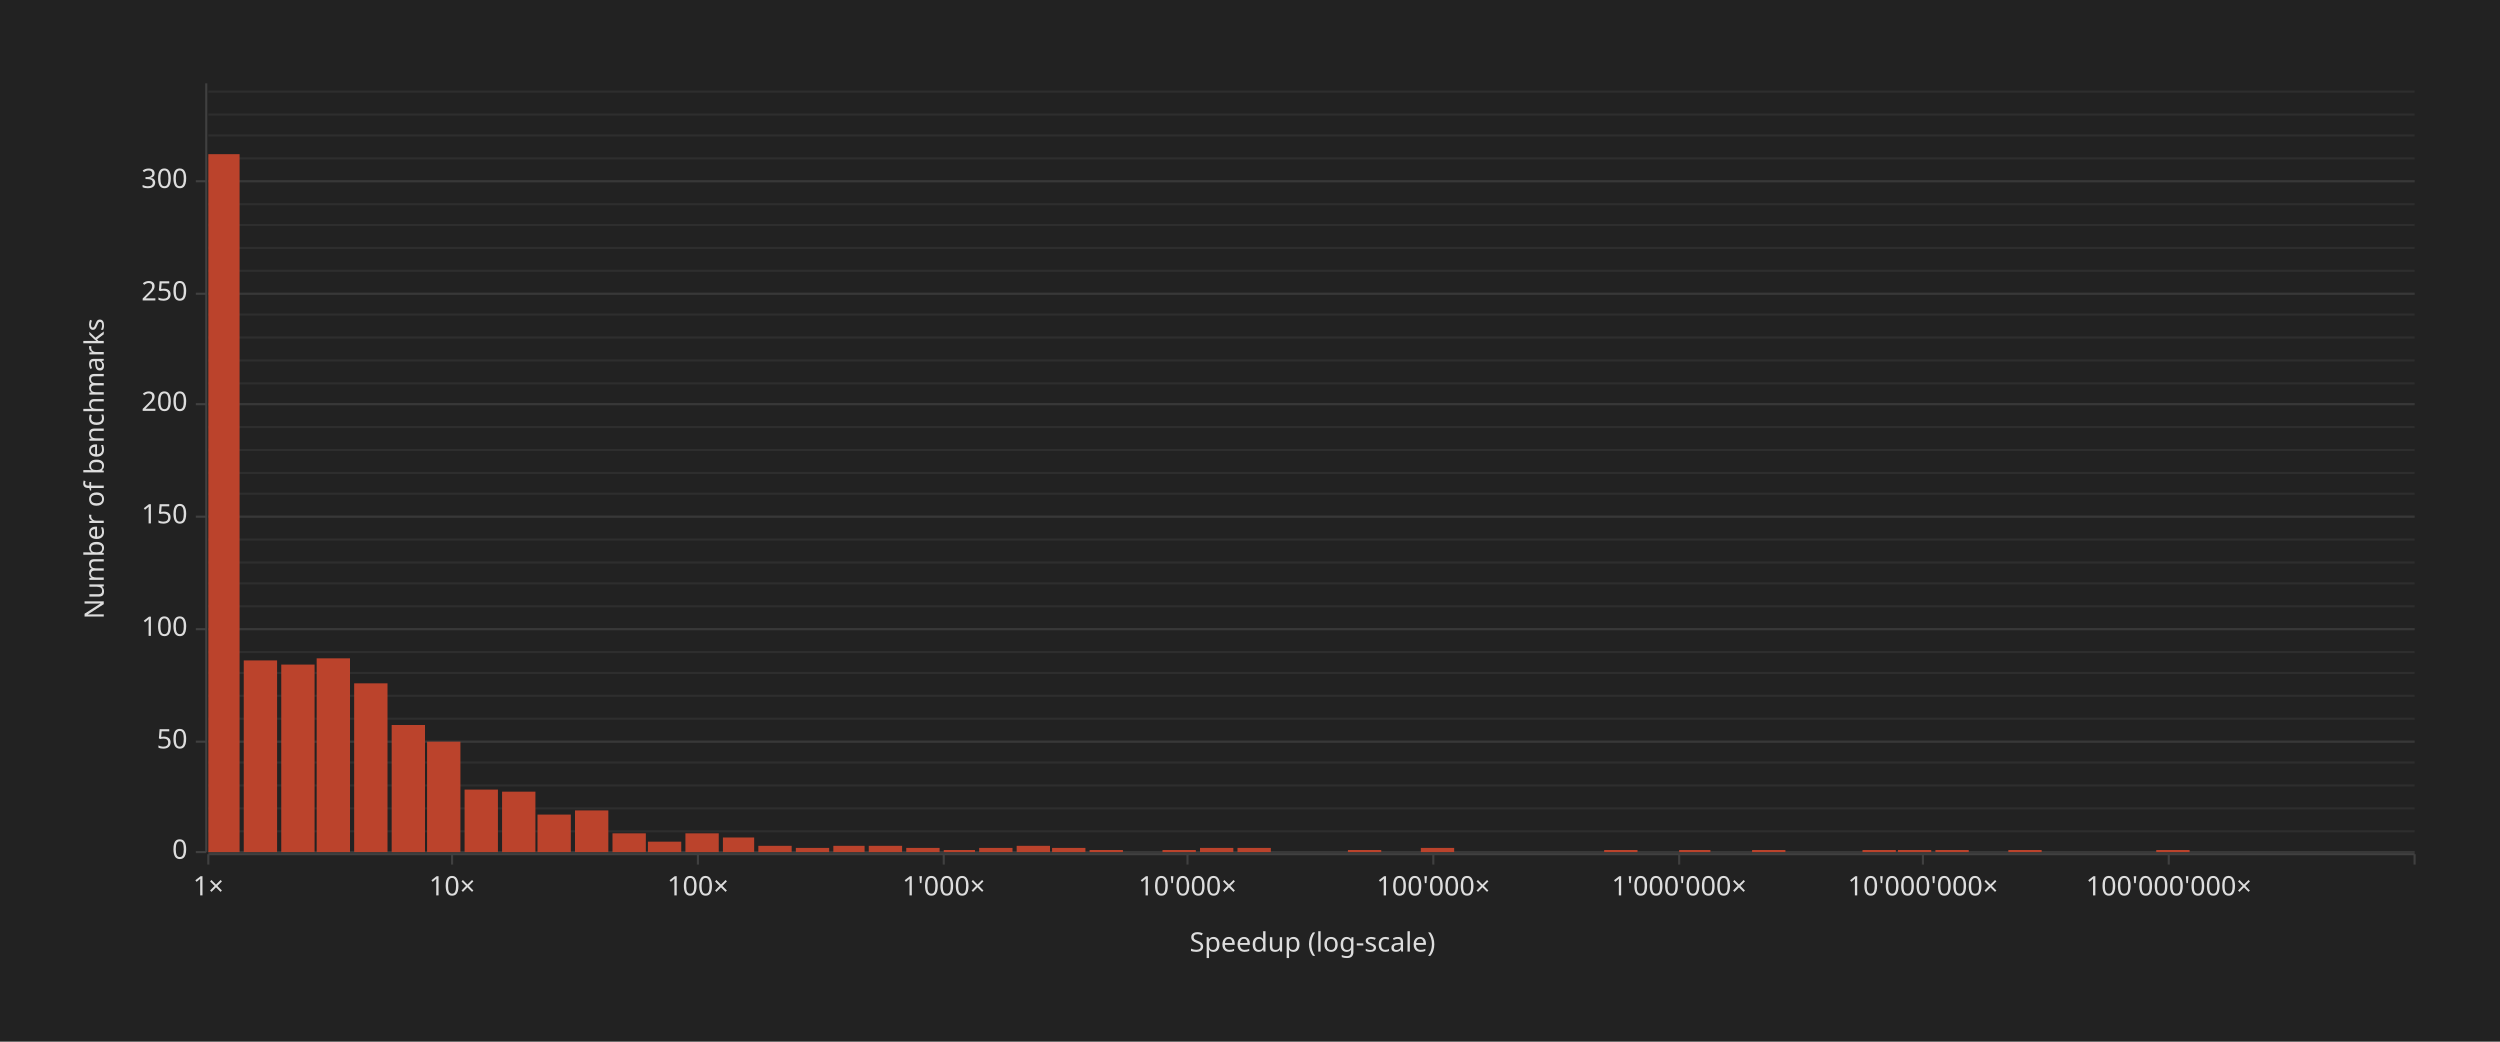
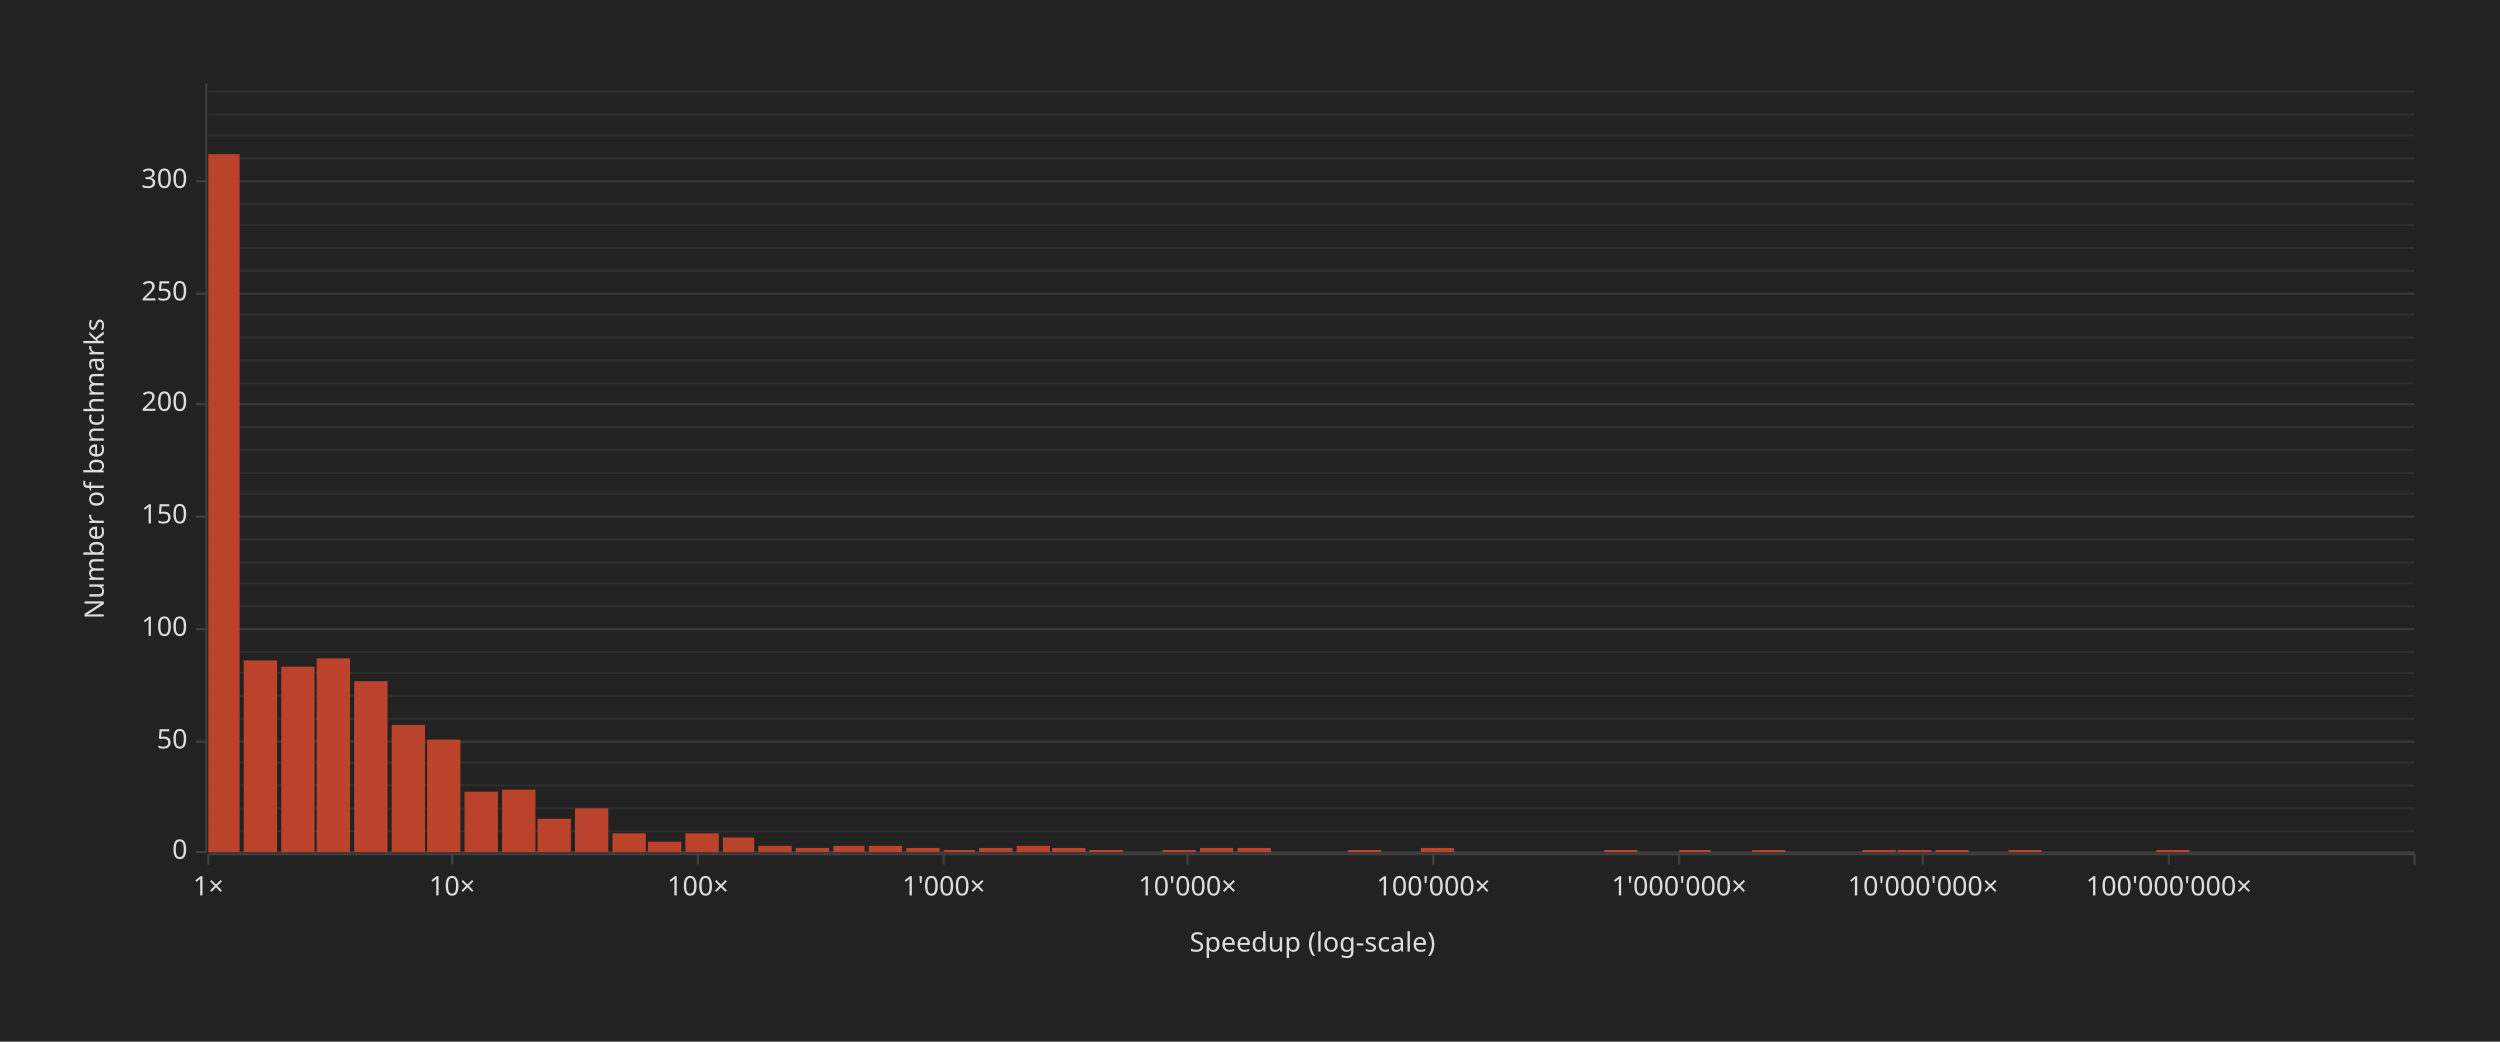
<svg xmlns="http://www.w3.org/2000/svg" width="1200" height="500" viewBox="0 0 1200 500">
  <rect x="0" y="0" width="1200" height="500" opacity="1" fill="#222222" stroke="none" />
  <line opacity="0.4" stroke="#404040" stroke-width="1" x1="100" y1="409" x2="1159" y2="409" />
  <line opacity="0.4" stroke="#404040" stroke-width="1" x1="100" y1="399" x2="1159" y2="399" />
  <line opacity="0.4" stroke="#404040" stroke-width="1" x1="100" y1="388" x2="1159" y2="388" />
  <line opacity="0.4" stroke="#404040" stroke-width="1" x1="100" y1="377" x2="1159" y2="377" />
  <line opacity="0.4" stroke="#404040" stroke-width="1" x1="100" y1="366" x2="1159" y2="366" />
  <line opacity="0.4" stroke="#404040" stroke-width="1" x1="100" y1="356" x2="1159" y2="356" />
  <line opacity="0.4" stroke="#404040" stroke-width="1" x1="100" y1="345" x2="1159" y2="345" />
  <line opacity="0.4" stroke="#404040" stroke-width="1" x1="100" y1="334" x2="1159" y2="334" />
  <line opacity="0.4" stroke="#404040" stroke-width="1" x1="100" y1="323" x2="1159" y2="323" />
  <line opacity="0.4" stroke="#404040" stroke-width="1" x1="100" y1="313" x2="1159" y2="313" />
  <line opacity="0.4" stroke="#404040" stroke-width="1" x1="100" y1="302" x2="1159" y2="302" />
  <line opacity="0.4" stroke="#404040" stroke-width="1" x1="100" y1="291" x2="1159" y2="291" />
  <line opacity="0.4" stroke="#404040" stroke-width="1" x1="100" y1="280" x2="1159" y2="280" />
  <line opacity="0.4" stroke="#404040" stroke-width="1" x1="100" y1="270" x2="1159" y2="270" />
  <line opacity="0.4" stroke="#404040" stroke-width="1" x1="100" y1="259" x2="1159" y2="259" />
  <line opacity="0.4" stroke="#404040" stroke-width="1" x1="100" y1="248" x2="1159" y2="248" />
  <line opacity="0.4" stroke="#404040" stroke-width="1" x1="100" y1="237" x2="1159" y2="237" />
  <line opacity="0.4" stroke="#404040" stroke-width="1" x1="100" y1="227" x2="1159" y2="227" />
  <line opacity="0.4" stroke="#404040" stroke-width="1" x1="100" y1="216" x2="1159" y2="216" />
  <line opacity="0.4" stroke="#404040" stroke-width="1" x1="100" y1="205" x2="1159" y2="205" />
  <line opacity="0.4" stroke="#404040" stroke-width="1" x1="100" y1="194" x2="1159" y2="194" />
  <line opacity="0.4" stroke="#404040" stroke-width="1" x1="100" y1="184" x2="1159" y2="184" />
  <line opacity="0.4" stroke="#404040" stroke-width="1" x1="100" y1="173" x2="1159" y2="173" />
  <line opacity="0.4" stroke="#404040" stroke-width="1" x1="100" y1="162" x2="1159" y2="162" />
  <line opacity="0.4" stroke="#404040" stroke-width="1" x1="100" y1="151" x2="1159" y2="151" />
  <line opacity="0.4" stroke="#404040" stroke-width="1" x1="100" y1="141" x2="1159" y2="141" />
  <line opacity="0.4" stroke="#404040" stroke-width="1" x1="100" y1="130" x2="1159" y2="130" />
  <line opacity="0.4" stroke="#404040" stroke-width="1" x1="100" y1="119" x2="1159" y2="119" />
  <line opacity="0.4" stroke="#404040" stroke-width="1" x1="100" y1="108" x2="1159" y2="108" />
  <line opacity="0.4" stroke="#404040" stroke-width="1" x1="100" y1="98" x2="1159" y2="98" />
  <line opacity="0.4" stroke="#404040" stroke-width="1" x1="100" y1="87" x2="1159" y2="87" />
  <line opacity="0.4" stroke="#404040" stroke-width="1" x1="100" y1="76" x2="1159" y2="76" />
  <line opacity="0.4" stroke="#404040" stroke-width="1" x1="100" y1="65" x2="1159" y2="65" />
  <line opacity="0.4" stroke="#404040" stroke-width="1" x1="100" y1="55" x2="1159" y2="55" />
  <line opacity="0.4" stroke="#404040" stroke-width="1" x1="100" y1="44" x2="1159" y2="44" />
  <text x="40" y="225" dy="0.76em" text-anchor="middle" font-family="FiraCode" font-size="12.903" opacity="1" fill="#DDDDDD" transform="rotate(270, 40, 225)">
Number of benchmarks
</text>
  <text x="630" y="460" dy="-0.5ex" text-anchor="middle" font-family="FiraCode" font-size="12.903" opacity="1" fill="#DDDDDD">
Speedup (log-scale)
</text>
  <line opacity="0.6" stroke="#404040" stroke-width="1" x1="100" y1="409" x2="1159" y2="409" />
  <line opacity="0.6" stroke="#404040" stroke-width="1" x1="100" y1="356" x2="1159" y2="356" />
  <line opacity="0.6" stroke="#404040" stroke-width="1" x1="100" y1="302" x2="1159" y2="302" />
  <line opacity="0.6" stroke="#404040" stroke-width="1" x1="100" y1="248" x2="1159" y2="248" />
  <line opacity="0.6" stroke="#404040" stroke-width="1" x1="100" y1="194" x2="1159" y2="194" />
  <line opacity="0.6" stroke="#404040" stroke-width="1" x1="100" y1="141" x2="1159" y2="141" />
  <line opacity="0.6" stroke="#404040" stroke-width="1" x1="100" y1="87" x2="1159" y2="87" />
  <polyline fill="none" opacity="1" stroke="#404040" stroke-width="1" points="99,40 99,409 " />
  <text x="90" y="409" dy="0.5ex" text-anchor="end" font-family="FiraCode" font-size="12.903" opacity="1" fill="#DDDDDD">
0
</text>
  <polyline fill="none" opacity="1" stroke="#404040" stroke-width="1" points="94,409 99,409 " />
  <text x="90" y="356" dy="0.5ex" text-anchor="end" font-family="FiraCode" font-size="12.903" opacity="1" fill="#DDDDDD">
50
</text>
  <polyline fill="none" opacity="1" stroke="#404040" stroke-width="1" points="94,356 99,356 " />
  <text x="90" y="302" dy="0.5ex" text-anchor="end" font-family="FiraCode" font-size="12.903" opacity="1" fill="#DDDDDD">
100
</text>
  <polyline fill="none" opacity="1" stroke="#404040" stroke-width="1" points="94,302 99,302 " />
  <text x="90" y="248" dy="0.5ex" text-anchor="end" font-family="FiraCode" font-size="12.903" opacity="1" fill="#DDDDDD">
150
</text>
  <polyline fill="none" opacity="1" stroke="#404040" stroke-width="1" points="94,248 99,248 " />
  <text x="90" y="194" dy="0.5ex" text-anchor="end" font-family="FiraCode" font-size="12.903" opacity="1" fill="#DDDDDD">
200
</text>
  <polyline fill="none" opacity="1" stroke="#404040" stroke-width="1" points="94,194 99,194 " />
  <text x="90" y="141" dy="0.5ex" text-anchor="end" font-family="FiraCode" font-size="12.903" opacity="1" fill="#DDDDDD">
250
</text>
  <polyline fill="none" opacity="1" stroke="#404040" stroke-width="1" points="94,141 99,141 " />
  <text x="90" y="87" dy="0.5ex" text-anchor="end" font-family="FiraCode" font-size="12.903" opacity="1" fill="#DDDDDD">
300
</text>
  <polyline fill="none" opacity="1" stroke="#404040" stroke-width="1" points="94,87 99,87 " />
  <polyline fill="none" opacity="1" stroke="#404040" stroke-width="1" points="100,410 1159,410 " />
  <text x="100" y="420" dy="0.76em" text-anchor="middle" font-family="FiraCode" font-size="12.903" opacity="1" fill="#DDDDDD">
1×
</text>
  <polyline fill="none" opacity="1" stroke="#404040" stroke-width="1" points="100,410 100,415 " />
  <text x="217" y="420" dy="0.76em" text-anchor="middle" font-family="FiraCode" font-size="12.903" opacity="1" fill="#DDDDDD">
10×
</text>
  <polyline fill="none" opacity="1" stroke="#404040" stroke-width="1" points="217,410 217,415 " />
  <text x="335" y="420" dy="0.76em" text-anchor="middle" font-family="FiraCode" font-size="12.903" opacity="1" fill="#DDDDDD">
100×
</text>
  <polyline fill="none" opacity="1" stroke="#404040" stroke-width="1" points="335,410 335,415 " />
  <text x="453" y="420" dy="0.76em" text-anchor="middle" font-family="FiraCode" font-size="12.903" opacity="1" fill="#DDDDDD">
1'000×
</text>
  <polyline fill="none" opacity="1" stroke="#404040" stroke-width="1" points="453,410 453,415 " />
  <text x="570" y="420" dy="0.76em" text-anchor="middle" font-family="FiraCode" font-size="12.903" opacity="1" fill="#DDDDDD">
10'000×
</text>
  <polyline fill="none" opacity="1" stroke="#404040" stroke-width="1" points="570,410 570,415 " />
  <text x="688" y="420" dy="0.76em" text-anchor="middle" font-family="FiraCode" font-size="12.903" opacity="1" fill="#DDDDDD">
100'000×
</text>
  <polyline fill="none" opacity="1" stroke="#404040" stroke-width="1" points="688,410 688,415 " />
  <text x="806" y="420" dy="0.76em" text-anchor="middle" font-family="FiraCode" font-size="12.903" opacity="1" fill="#DDDDDD">
1'000'000×
</text>
  <polyline fill="none" opacity="1" stroke="#404040" stroke-width="1" points="806,410 806,415 " />
  <text x="923" y="420" dy="0.76em" text-anchor="middle" font-family="FiraCode" font-size="12.903" opacity="1" fill="#DDDDDD">
10'000'000×
</text>
  <polyline fill="none" opacity="1" stroke="#404040" stroke-width="1" points="923,410 923,415 " />
  <text x="1041" y="420" dy="0.76em" text-anchor="middle" font-family="FiraCode" font-size="12.903" opacity="1" fill="#DDDDDD">
100'000'000×
</text>
  <polyline fill="none" opacity="1" stroke="#404040" stroke-width="1" points="1041,410 1041,415 " />
  <text x="1159" y="420" dy="0.76em" text-anchor="middle" font-family="FiraCode" font-size="12.903" opacity="1" fill="#DDDDDD">

</text>
  <polyline fill="none" opacity="1" stroke="#404040" stroke-width="1" points="1159,410 1159,415 " />
  <rect x="100" y="74" width="15" height="335" opacity="1" fill="#BB432C" stroke="none" />
  <rect x="117" y="317" width="16" height="92" opacity="1" fill="#BB432C" stroke="none" />
-   <rect x="135" y="319" width="16" height="90" opacity="1" fill="#BB432C" stroke="none" />
+   <rect x="135" y="320" width="16" height="89" opacity="1" fill="#BB432C" stroke="none" />
  <rect x="152" y="316" width="16" height="93" opacity="1" fill="#BB432C" stroke="none" />
-   <rect x="170" y="328" width="16" height="81" opacity="1" fill="#BB432C" stroke="none" />
+   <rect x="170" y="327" width="16" height="82" opacity="1" fill="#BB432C" stroke="none" />
  <rect x="188" y="348" width="16" height="61" opacity="1" fill="#BB432C" stroke="none" />
-   <rect x="205" y="356" width="16" height="53" opacity="1" fill="#BB432C" stroke="none" />
-   <rect x="223" y="379" width="16" height="30" opacity="1" fill="#BB432C" stroke="none" />
-   <rect x="241" y="380" width="16" height="29" opacity="1" fill="#BB432C" stroke="none" />
-   <rect x="258" y="391" width="16" height="18" opacity="1" fill="#BB432C" stroke="none" />
-   <rect x="276" y="389" width="16" height="20" opacity="1" fill="#BB432C" stroke="none" />
+   <rect x="205" y="355" width="16" height="54" opacity="1" fill="#BB432C" stroke="none" />
+   <rect x="223" y="380" width="16" height="29" opacity="1" fill="#BB432C" stroke="none" />
+   <rect x="241" y="379" width="16" height="30" opacity="1" fill="#BB432C" stroke="none" />
+   <rect x="258" y="393" width="16" height="16" opacity="1" fill="#BB432C" stroke="none" />
+   <rect x="276" y="388" width="16" height="21" opacity="1" fill="#BB432C" stroke="none" />
  <rect x="294" y="400" width="16" height="9" opacity="1" fill="#BB432C" stroke="none" />
  <rect x="311" y="404" width="16" height="5" opacity="1" fill="#BB432C" stroke="none" />
  <rect x="329" y="400" width="16" height="9" opacity="1" fill="#BB432C" stroke="none" />
  <rect x="347" y="402" width="15" height="7" opacity="1" fill="#BB432C" stroke="none" />
  <rect x="364" y="406" width="16" height="3" opacity="1" fill="#BB432C" stroke="none" />
  <rect x="382" y="407" width="16" height="2" opacity="1" fill="#BB432C" stroke="none" />
  <rect x="400" y="406" width="15" height="3" opacity="1" fill="#BB432C" stroke="none" />
  <rect x="417" y="406" width="16" height="3" opacity="1" fill="#BB432C" stroke="none" />
  <rect x="435" y="407" width="16" height="2" opacity="1" fill="#BB432C" stroke="none" />
  <rect x="453" y="408" width="15" height="1" opacity="1" fill="#BB432C" stroke="none" />
  <rect x="470" y="407" width="16" height="2" opacity="1" fill="#BB432C" stroke="none" />
  <rect x="488" y="406" width="16" height="3" opacity="1" fill="#BB432C" stroke="none" />
  <rect x="505" y="407" width="16" height="2" opacity="1" fill="#BB432C" stroke="none" />
  <rect x="523" y="408" width="16" height="1" opacity="1" fill="#BB432C" stroke="none" />
  <rect x="541" y="409" width="16" height="0" opacity="1" fill="#BB432C" stroke="none" />
  <rect x="558" y="408" width="16" height="1" opacity="1" fill="#BB432C" stroke="none" />
  <rect x="576" y="407" width="16" height="2" opacity="1" fill="#BB432C" stroke="none" />
  <rect x="594" y="407" width="16" height="2" opacity="1" fill="#BB432C" stroke="none" />
  <rect x="611" y="409" width="16" height="0" opacity="1" fill="#BB432C" stroke="none" />
  <rect x="629" y="409" width="16" height="0" opacity="1" fill="#BB432C" stroke="none" />
  <rect x="647" y="408" width="16" height="1" opacity="1" fill="#BB432C" stroke="none" />
  <rect x="664" y="409" width="16" height="0" opacity="1" fill="#BB432C" stroke="none" />
  <rect x="682" y="407" width="16" height="2" opacity="1" fill="#BB432C" stroke="none" />
  <rect x="700" y="409" width="15" height="0" opacity="1" fill="#BB432C" stroke="none" />
  <rect x="717" y="409" width="16" height="0" opacity="1" fill="#BB432C" stroke="none" />
  <rect x="735" y="409" width="16" height="0" opacity="1" fill="#BB432C" stroke="none" />
  <rect x="753" y="409" width="15" height="0" opacity="1" fill="#BB432C" stroke="none" />
  <rect x="770" y="408" width="16" height="1" opacity="1" fill="#BB432C" stroke="none" />
  <rect x="788" y="409" width="16" height="0" opacity="1" fill="#BB432C" stroke="none" />
  <rect x="806" y="408" width="15" height="1" opacity="1" fill="#BB432C" stroke="none" />
  <rect x="823" y="409" width="16" height="0" opacity="1" fill="#BB432C" stroke="none" />
  <rect x="841" y="408" width="16" height="1" opacity="1" fill="#BB432C" stroke="none" />
  <rect x="858" y="409" width="16" height="0" opacity="1" fill="#BB432C" stroke="none" />
  <rect x="876" y="409" width="16" height="0" opacity="1" fill="#BB432C" stroke="none" />
  <rect x="894" y="408" width="16" height="1" opacity="1" fill="#BB432C" stroke="none" />
  <rect x="911" y="408" width="16" height="1" opacity="1" fill="#BB432C" stroke="none" />
  <rect x="929" y="408" width="16" height="1" opacity="1" fill="#BB432C" stroke="none" />
  <rect x="947" y="409" width="16" height="0" opacity="1" fill="#BB432C" stroke="none" />
  <rect x="964" y="408" width="16" height="1" opacity="1" fill="#BB432C" stroke="none" />
  <rect x="982" y="409" width="16" height="0" opacity="1" fill="#BB432C" stroke="none" />
  <rect x="1000" y="409" width="16" height="0" opacity="1" fill="#BB432C" stroke="none" />
  <rect x="1017" y="409" width="16" height="0" opacity="1" fill="#BB432C" stroke="none" />
  <rect x="1035" y="408" width="16" height="1" opacity="1" fill="#BB432C" stroke="none" />
  <rect x="1053" y="409" width="15" height="0" opacity="1" fill="#BB432C" stroke="none" />
  <rect x="1070" y="409" width="16" height="0" opacity="1" fill="#BB432C" stroke="none" />
  <rect x="1088" y="409" width="16" height="0" opacity="1" fill="#BB432C" stroke="none" />
  <rect x="1106" y="409" width="15" height="0" opacity="1" fill="#BB432C" stroke="none" />
  <rect x="1123" y="409" width="16" height="0" opacity="1" fill="#BB432C" stroke="none" />
  <rect x="1141" y="409" width="16" height="0" opacity="1" fill="#BB432C" stroke="none" />
</svg>
